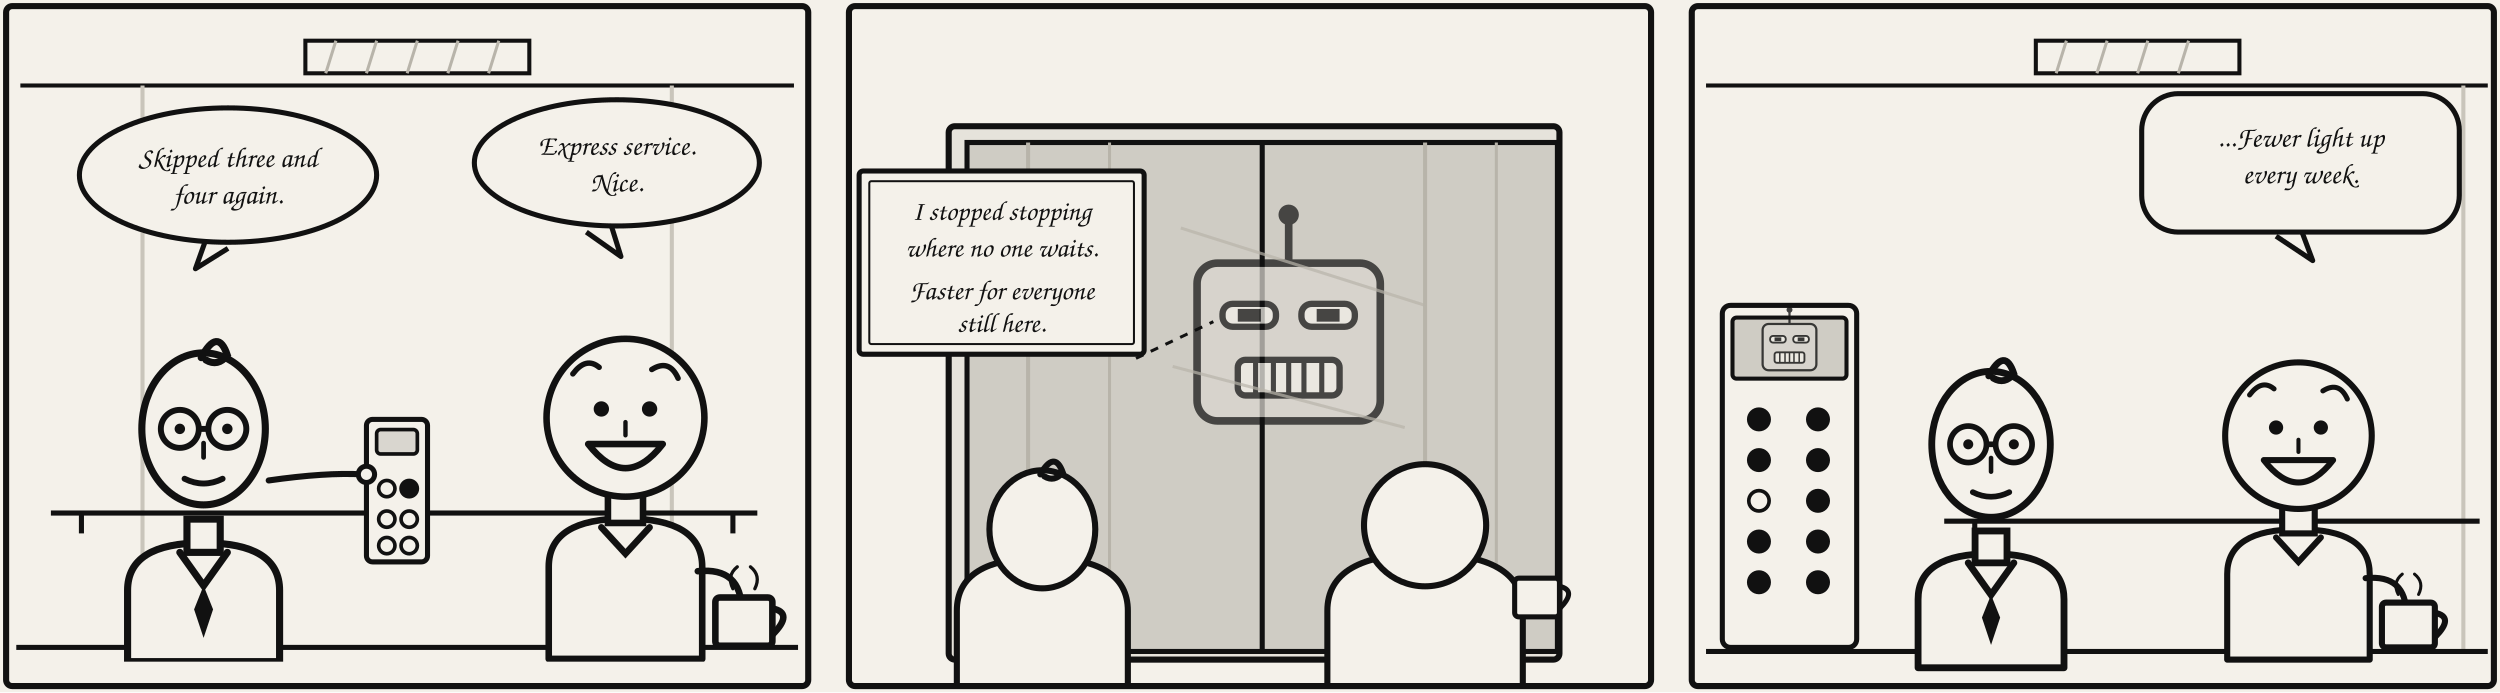
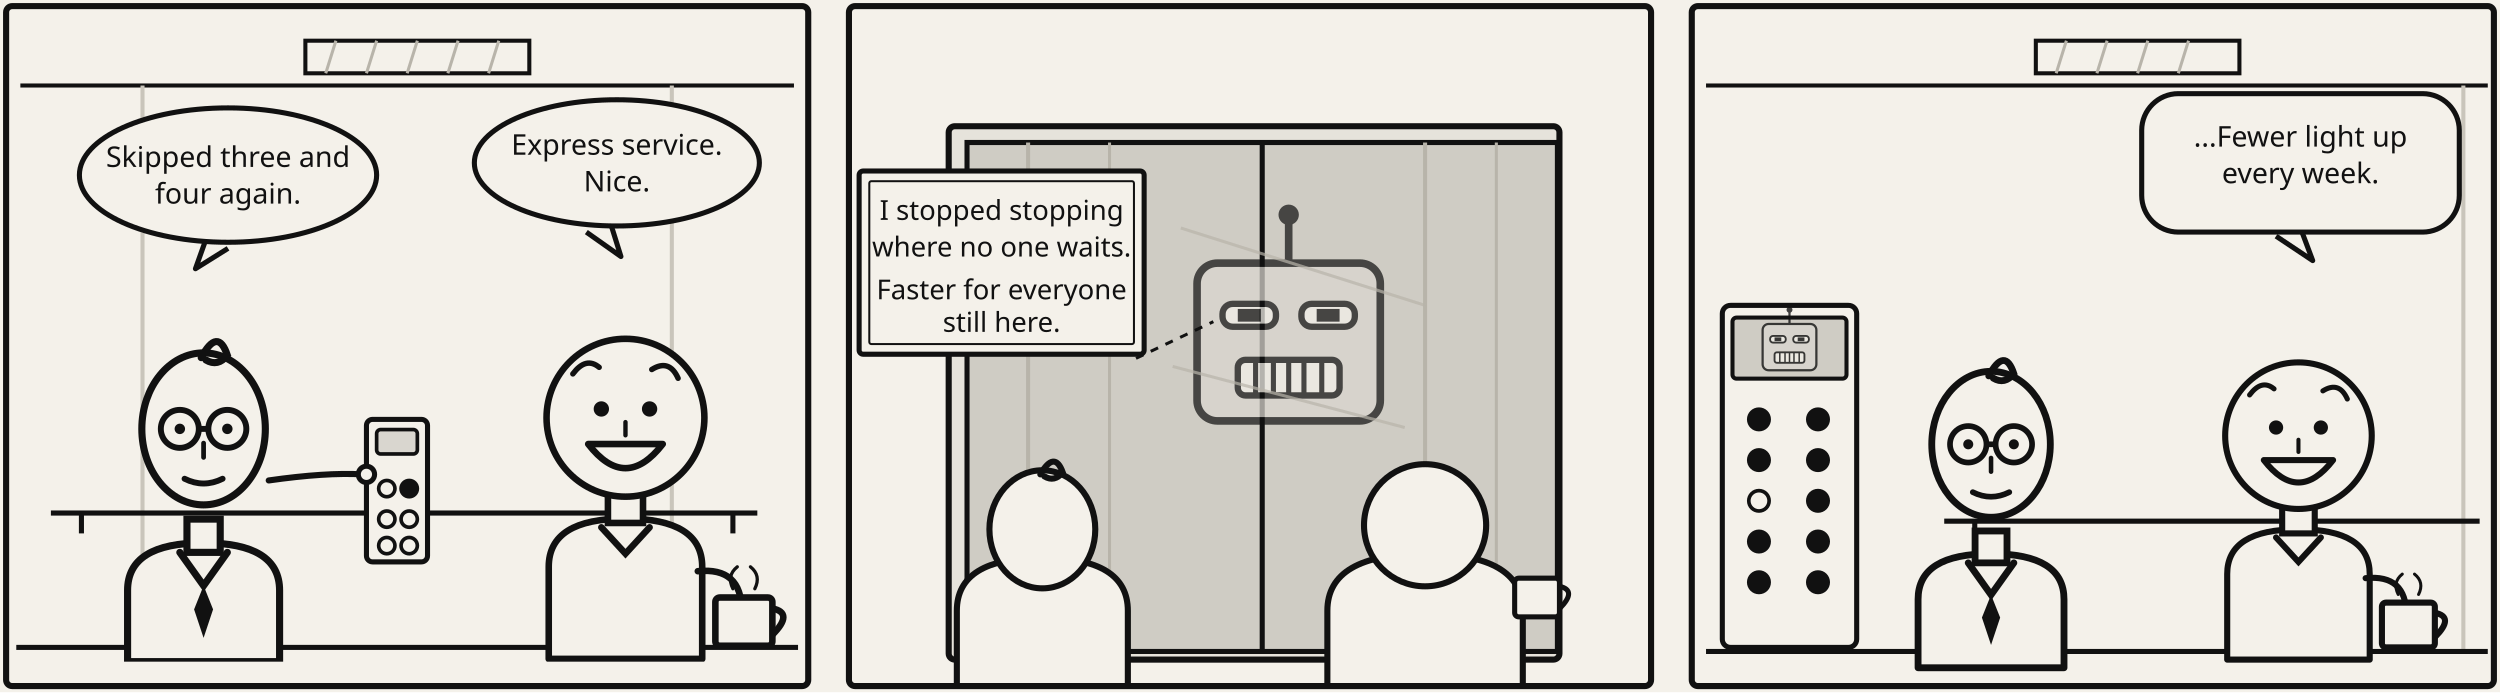
<svg xmlns="http://www.w3.org/2000/svg" viewBox="0 0 1228 340" width="1228" height="340">
  <defs>
    <clipPath id="clip1">
      <rect x="3" y="3" width="394" height="334" rx="3" />
    </clipPath>
    <clipPath id="clip2">
      <rect x="417" y="3" width="394" height="334" rx="3" />
    </clipPath>
    <clipPath id="clip3">
      <rect x="831" y="3" width="394" height="334" rx="3" />
    </clipPath>
    <symbol id="dailbert" viewBox="0 0 100 150">
      <path d="M18 150 V120 Q18 100 50 100 Q82 100 82 120 V150 Z" fill="#f4f1ea" stroke="#111" stroke-width="3" stroke-linejoin="round" />
      <path d="M40 104 L50 118 L60 104" fill="none" stroke="#111" stroke-width="3" stroke-linecap="round" />
      <path d="M50 118 L46 128 L50 140 L54 128 Z" fill="#111" />
      <rect x="43" y="90" width="14" height="14" fill="#f4f1ea" stroke="#111" stroke-width="3" />
      <ellipse cx="50" cy="52" rx="26" ry="32" fill="#f4f1ea" stroke="#111" stroke-width="3" />
      <path d="M49 22 q7 -13 11 -1 q-4 5 -9 2" fill="none" stroke="#111" stroke-width="3" stroke-linecap="round" />
      <circle cx="40" cy="52" r="8" fill="#f4f1ea" stroke="#111" stroke-width="2.5" />
      <circle cx="60" cy="52" r="8" fill="#f4f1ea" stroke="#111" stroke-width="2.5" />
      <line x1="48" y1="52" x2="52" y2="52" stroke="#111" stroke-width="2.5" />
      <circle cx="40" cy="52" r="2.2" fill="#111" />
      <circle cx="60" cy="52" r="2.2" fill="#111" />
      <path d="M50 58 v6" stroke="#111" stroke-width="2" fill="none" stroke-linecap="round" />
      <path d="M42 73 q8 4 16 0" fill="none" stroke="#111" stroke-width="2.5" stroke-linecap="round" />
    </symbol>
    <symbol id="doug" viewBox="0 0 130 160">
      <path d="M20 160 V118 Q20 96 55 96 Q90 96 90 118 V160 Z" fill="#f4f1ea" stroke="#111" stroke-width="3" stroke-linejoin="round" />
      <path d="M44 100 L55 112 L66 100" fill="none" stroke="#111" stroke-width="3" stroke-linecap="round" />
      <rect x="47" y="84" width="16" height="14" fill="#f4f1ea" stroke="#111" stroke-width="3" />
      <circle cx="55" cy="50" r="36" fill="#f4f1ea" stroke="#111" stroke-width="3" />
      <path d="M31 30 q6 -8 12 -3 M79 32 q-4 -9 -12 -4" fill="none" stroke="#111" stroke-width="2.5" stroke-linecap="round" />
      <circle cx="44" cy="46" r="3.5" fill="#111" />
      <circle cx="66" cy="46" r="3.5" fill="#111" />
      <path d="M55 52 v6" stroke="#111" stroke-width="2" stroke-linecap="round" />
      <path d="M38 62 q17 22 34 0 z" fill="#f4f1ea" stroke="#111" stroke-width="3" stroke-linejoin="round" />
      <path d="M88 120 Q108 118 108 138" fill="none" stroke="#111" stroke-width="3" stroke-linecap="round" />
      <rect x="96" y="132" width="26" height="22" rx="2" fill="#f4f1ea" stroke="#111" stroke-width="3" />
      <path d="M122 137 q10 2 0 12" fill="none" stroke="#111" stroke-width="3" />
      <path d="M104 128 q-3 -6 2 -10 M114 128 q3 -6 -2 -10" fill="none" stroke="#111" stroke-width="1.5" stroke-linecap="round" />
    </symbol>
    <symbol id="clanker" viewBox="0 0 120 110">
      <line x1="60" y1="6" x2="60" y2="24" stroke="#111" stroke-width="3" />
      <circle cx="60" cy="5" r="4" fill="#111" />
      <rect x="24" y="24" width="72" height="62" rx="8" fill="#d9d6cf" stroke="#111" stroke-width="3" />
      <rect x="34" y="40" width="21" height="9" rx="4" fill="#f4f1ea" stroke="#111" stroke-width="2.5" />
      <rect x="65" y="40" width="21" height="9" rx="4" fill="#f4f1ea" stroke="#111" stroke-width="2.5" />
      <rect x="40" y="42" width="9" height="5" fill="#111" />
      <rect x="71" y="42" width="9" height="5" fill="#111" />
      <rect x="40" y="62" width="40" height="14" rx="3" fill="#f4f1ea" stroke="#111" stroke-width="2.5" />
      <line x1="47" y1="62" x2="47" y2="76" stroke="#111" stroke-width="2" />
      <line x1="54" y1="62" x2="54" y2="76" stroke="#111" stroke-width="2" />
      <line x1="60" y1="62" x2="60" y2="76" stroke="#111" stroke-width="2" />
      <line x1="66" y1="62" x2="66" y2="76" stroke="#111" stroke-width="2" />
      <line x1="73" y1="62" x2="73" y2="76" stroke="#111" stroke-width="2" />
    </symbol>
  </defs>
  <rect x="0" y="0" width="1228" height="340" fill="#f4f1ea" />
  <g clip-path="url(#clip1)">
    <rect x="3" y="3" width="394" height="334" fill="#f4f1ea" />
    <line x1="10" y1="42" x2="390" y2="42" stroke="#111" stroke-width="2" />
    <rect x="150" y="20" width="110" height="16" fill="#f4f1ea" stroke="#111" stroke-width="2" />
    <line x1="165" y1="20" x2="160" y2="36" stroke="#b8b4aa" stroke-width="1.5" />
    <line x1="185" y1="20" x2="180" y2="36" stroke="#b8b4aa" stroke-width="1.5" />
    <line x1="205" y1="20" x2="200" y2="36" stroke="#b8b4aa" stroke-width="1.5" />
    <line x1="225" y1="20" x2="220" y2="36" stroke="#b8b4aa" stroke-width="1.5" />
    <line x1="245" y1="20" x2="240" y2="36" stroke="#b8b4aa" stroke-width="1.5" />
    <line x1="70" y1="42" x2="70" y2="318" stroke="#c9c5bb" stroke-width="2" />
    <line x1="330" y1="42" x2="330" y2="318" stroke="#c9c5bb" stroke-width="2" />
    <line x1="25" y1="252" x2="372" y2="252" stroke="#111" stroke-width="2.5" />
    <line x1="40" y1="252" x2="40" y2="262" stroke="#111" stroke-width="2.5" />
    <line x1="360" y1="252" x2="360" y2="262" stroke="#111" stroke-width="2.5" />
    <line x1="8" y1="318" x2="392" y2="318" stroke="#111" stroke-width="2.5" />
    <rect x="180" y="206" width="30" height="70" rx="3" fill="#f4f1ea" stroke="#111" stroke-width="2.5" />
    <rect x="185" y="211" width="20" height="12" rx="2" fill="#d9d6cf" stroke="#111" stroke-width="1.8" />
    <circle cx="190" cy="240" r="4" fill="#f4f1ea" stroke="#111" stroke-width="1.8" />
    <circle cx="201" cy="240" r="4" fill="#111" stroke="#111" stroke-width="1.8" />
    <circle cx="190" cy="255" r="4" fill="#f4f1ea" stroke="#111" stroke-width="1.8" />
    <circle cx="201" cy="255" r="4" fill="#f4f1ea" stroke="#111" stroke-width="1.8" />
    <circle cx="190" cy="268" r="4" fill="#f4f1ea" stroke="#111" stroke-width="1.8" />
    <circle cx="201" cy="268" r="4" fill="#f4f1ea" stroke="#111" stroke-width="1.8" />
    <use href="#dailbert" x="40" y="150" width="120" height="175" />
    <path d="M132 236 Q160 232 178 233" fill="none" stroke="#111" stroke-width="3" stroke-linecap="round" />
    <circle cx="180" cy="233" r="4" fill="#f4f1ea" stroke="#111" stroke-width="2.5" />
    <use href="#doug" x="248" y="150" width="140" height="175" />
    <path d="M101 118 L96 132 L112 122" fill="#f4f1ea" stroke="#111" stroke-width="2.5" stroke-linejoin="round" />
    <ellipse cx="112" cy="86" rx="73" ry="33" fill="#f4f1ea" stroke="#111" stroke-width="2.5" />
-     <text x="112" y="82" font-family="'Comic Sans MS','Segoe Print',cursive" font-size="14" text-anchor="middle" fill="#111">Skipped three and</text>
-     <text x="112" y="100" font-family="'Comic Sans MS','Segoe Print',cursive" font-size="14" text-anchor="middle" fill="#111">four again.</text>
+     <text x="112" y="82" font-family="'Comic Sans MS','Chalkboard SE','Comic Neue',sans-serif" font-size="14" text-anchor="middle" fill="#111">Skipped three and</text>
+     <text x="112" y="100" font-family="'Comic Sans MS','Chalkboard SE','Comic Neue',sans-serif" font-size="14" text-anchor="middle" fill="#111">four again.</text>
    <path d="M300 110 L305 126 L288 114" fill="#f4f1ea" stroke="#111" stroke-width="2.5" stroke-linejoin="round" />
    <ellipse cx="303" cy="80" rx="70" ry="31" fill="#f4f1ea" stroke="#111" stroke-width="2.5" />
-     <text x="303" y="76" font-family="'Comic Sans MS','Segoe Print',cursive" font-size="14" text-anchor="middle" fill="#111">Express service.</text>
-     <text x="303" y="94" font-family="'Comic Sans MS','Segoe Print',cursive" font-size="14" text-anchor="middle" fill="#111">Nice.</text>
+     <text x="303" y="76" font-family="'Comic Sans MS','Chalkboard SE','Comic Neue',sans-serif" font-size="14" text-anchor="middle" fill="#111">Express service.</text>
+     <text x="303" y="94" font-family="'Comic Sans MS','Chalkboard SE','Comic Neue',sans-serif" font-size="14" text-anchor="middle" fill="#111">Nice.</text>
  </g>
  <g clip-path="url(#clip2)">
    <rect x="417" y="3" width="394" height="334" fill="#f4f1ea" />
    <rect x="466" y="62" width="300" height="262" rx="3" fill="#e6e3db" stroke="#111" stroke-width="3" />
    <rect x="475" y="70" width="290" height="250" fill="#cfccc4" stroke="#111" stroke-width="2.5" />
    <line x1="620" y1="70" x2="620" y2="320" stroke="#111" stroke-width="2.5" />
    <line x1="505" y1="70" x2="505" y2="320" stroke="#b8b4aa" stroke-width="2" />
    <line x1="545" y1="70" x2="545" y2="320" stroke="#b8b4aa" stroke-width="1.5" />
    <line x1="700" y1="70" x2="700" y2="320" stroke="#b8b4aa" stroke-width="2" />
    <line x1="735" y1="70" x2="735" y2="320" stroke="#b8b4aa" stroke-width="1.5" />
    <g opacity="0.72">
      <use href="#clanker" x="558" y="98" width="150" height="140" />
    </g>
    <line x1="580" y1="112" x2="700" y2="150" stroke="#b8b4aa" stroke-width="1.5" opacity="0.7" />
    <line x1="576" y1="180" x2="690" y2="210" stroke="#b8b4aa" stroke-width="1.5" opacity="0.7" />
    <path d="M470 337 V300 Q470 274 512 274 Q554 274 554 300 V337 Z" fill="#f4f1ea" stroke="#111" stroke-width="3" stroke-linejoin="round" />
    <ellipse cx="512" cy="260" rx="26" ry="29" fill="#f4f1ea" stroke="#111" stroke-width="3" />
    <path d="M511 233 q7 -12 11 -1 q-4 5 -9 2" fill="none" stroke="#111" stroke-width="3" stroke-linecap="round" />
    <path d="M652 337 V300 Q652 272 700 272 Q748 272 748 300 V337 Z" fill="#f4f1ea" stroke="#111" stroke-width="3" stroke-linejoin="round" />
    <circle cx="700" cy="258" r="30" fill="#f4f1ea" stroke="#111" stroke-width="3" />
    <rect x="744" y="284" width="22" height="19" rx="2" fill="#f4f1ea" stroke="#111" stroke-width="2.5" />
    <path d="M766 288 q9 2 0 11" fill="none" stroke="#111" stroke-width="2.5" />
    <line x1="558" y1="176" x2="596" y2="158" stroke="#111" stroke-width="1.5" stroke-dasharray="4 4" />
    <rect x="422" y="84" width="140" height="90" rx="2" fill="#f4f1ea" stroke="#111" stroke-width="2.5" />
    <rect x="427" y="89" width="130" height="80" rx="1" fill="none" stroke="#111" stroke-width="1" />
-     <text x="492" y="108" font-family="'Comic Sans MS','Segoe Print',cursive" font-size="13.5" text-anchor="middle" fill="#111">I stopped stopping</text>
-     <text x="492" y="126" font-family="'Comic Sans MS','Segoe Print',cursive" font-size="13.5" text-anchor="middle" fill="#111">where no one waits.</text>
-     <text x="492" y="147" font-family="'Comic Sans MS','Segoe Print',cursive" font-size="13.5" text-anchor="middle" fill="#111">Faster for everyone</text>
-     <text x="492" y="163" font-family="'Comic Sans MS','Segoe Print',cursive" font-size="13.5" text-anchor="middle" fill="#111">still here.</text>
+     <text x="492" y="108" font-family="'Comic Sans MS','Chalkboard SE','Comic Neue',sans-serif" font-size="13.5" text-anchor="middle" fill="#111">I stopped stopping</text>
+     <text x="492" y="126" font-family="'Comic Sans MS','Chalkboard SE','Comic Neue',sans-serif" font-size="13.5" text-anchor="middle" fill="#111">where no one waits.</text>
+     <text x="492" y="147" font-family="'Comic Sans MS','Chalkboard SE','Comic Neue',sans-serif" font-size="13.5" text-anchor="middle" fill="#111">Faster for everyone</text>
+     <text x="492" y="163" font-family="'Comic Sans MS','Chalkboard SE','Comic Neue',sans-serif" font-size="13.5" text-anchor="middle" fill="#111">still here.</text>
  </g>
  <g clip-path="url(#clip3)">
    <rect x="831" y="3" width="394" height="334" fill="#f4f1ea" />
    <line x1="838" y1="42" x2="1222" y2="42" stroke="#111" stroke-width="2" />
    <rect x="1000" y="20" width="100" height="16" fill="#f4f1ea" stroke="#111" stroke-width="2" />
    <line x1="1015" y1="20" x2="1010" y2="36" stroke="#b8b4aa" stroke-width="1.5" />
    <line x1="1035" y1="20" x2="1030" y2="36" stroke="#b8b4aa" stroke-width="1.5" />
    <line x1="1055" y1="20" x2="1050" y2="36" stroke="#b8b4aa" stroke-width="1.5" />
    <line x1="1075" y1="20" x2="1070" y2="36" stroke="#b8b4aa" stroke-width="1.5" />
    <line x1="1210" y1="42" x2="1210" y2="320" stroke="#c9c5bb" stroke-width="2" />
    <line x1="955" y1="256" x2="1218" y2="256" stroke="#111" stroke-width="2.5" />
    <line x1="970" y1="256" x2="970" y2="266" stroke="#111" stroke-width="2.5" />
    <line x1="838" y1="320" x2="1222" y2="320" stroke="#111" stroke-width="2.5" />
    <rect x="846" y="150" width="66" height="168" rx="4" fill="#f4f1ea" stroke="#111" stroke-width="2.5" />
    <rect x="851" y="156" width="56" height="30" rx="2" fill="#cfccc4" stroke="#111" stroke-width="2" />
    <g opacity="0.8">
      <use href="#clanker" x="857" y="150" width="44" height="41" />
    </g>
    <circle cx="864" cy="206" r="5" fill="#111" stroke="#111" stroke-width="1.8" />
    <circle cx="893" cy="206" r="5" fill="#111" stroke="#111" stroke-width="1.8" />
    <circle cx="864" cy="226" r="5" fill="#111" stroke="#111" stroke-width="1.8" />
    <circle cx="893" cy="226" r="5" fill="#111" stroke="#111" stroke-width="1.8" />
    <circle cx="864" cy="246" r="5" fill="#f4f1ea" stroke="#111" stroke-width="1.8" />
    <circle cx="893" cy="246" r="5" fill="#111" stroke="#111" stroke-width="1.8" />
    <circle cx="864" cy="266" r="5" fill="#111" stroke="#111" stroke-width="1.8" />
    <circle cx="893" cy="266" r="5" fill="#111" stroke="#111" stroke-width="1.8" />
    <circle cx="864" cy="286" r="5" fill="#111" stroke="#111" stroke-width="1.8" />
    <circle cx="893" cy="286" r="5" fill="#111" stroke="#111" stroke-width="1.8" />
    <use href="#dailbert" x="922" y="158" width="112" height="172" />
    <use href="#doug" x="1074" y="158" width="130" height="172" />
    <path d="M1130 112 L1136 128 L1118 116" fill="#f4f1ea" stroke="#111" stroke-width="2.5" stroke-linejoin="round" />
    <rect x="1052" y="46" width="156" height="68" rx="18" fill="#f4f1ea" stroke="#111" stroke-width="2.5" />
-     <text x="1130" y="72" font-family="'Comic Sans MS','Segoe Print',cursive" font-size="14" text-anchor="middle" fill="#111">...Fewer light up</text>
-     <text x="1130" y="90" font-family="'Comic Sans MS','Segoe Print',cursive" font-size="14" text-anchor="middle" fill="#111">every week.</text>
+     <text x="1130" y="72" font-family="'Comic Sans MS','Chalkboard SE','Comic Neue',sans-serif" font-size="14" text-anchor="middle" fill="#111">...Fewer light up</text>
+     <text x="1130" y="90" font-family="'Comic Sans MS','Chalkboard SE','Comic Neue',sans-serif" font-size="14" text-anchor="middle" fill="#111">every week.</text>
  </g>
  <rect x="3" y="3" width="394" height="334" rx="3" fill="none" stroke="#111" stroke-width="3" />
  <rect x="417" y="3" width="394" height="334" rx="3" fill="none" stroke="#111" stroke-width="3" />
  <rect x="831" y="3" width="394" height="334" rx="3" fill="none" stroke="#111" stroke-width="3" />
</svg>
